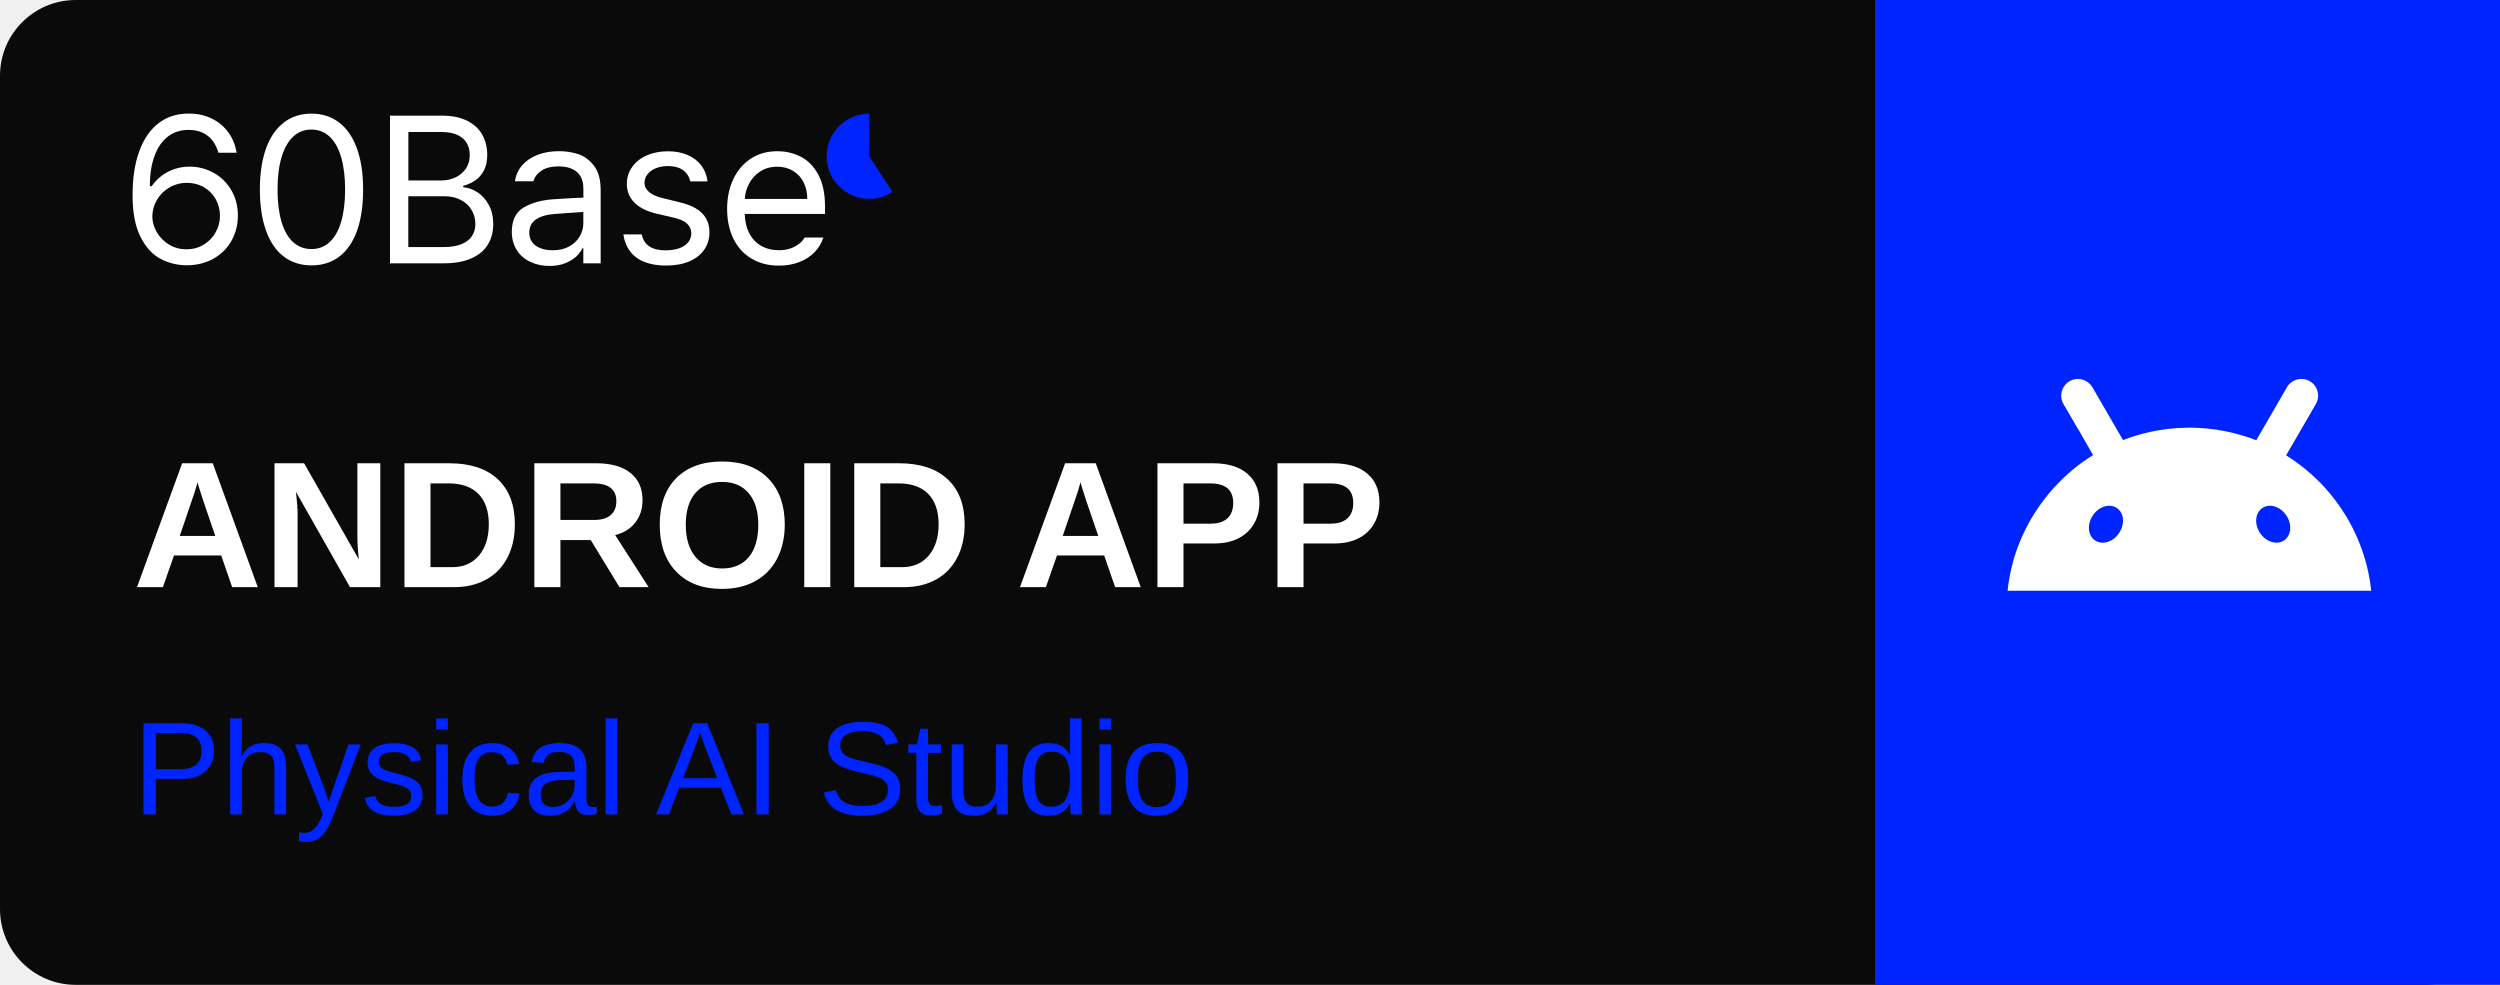
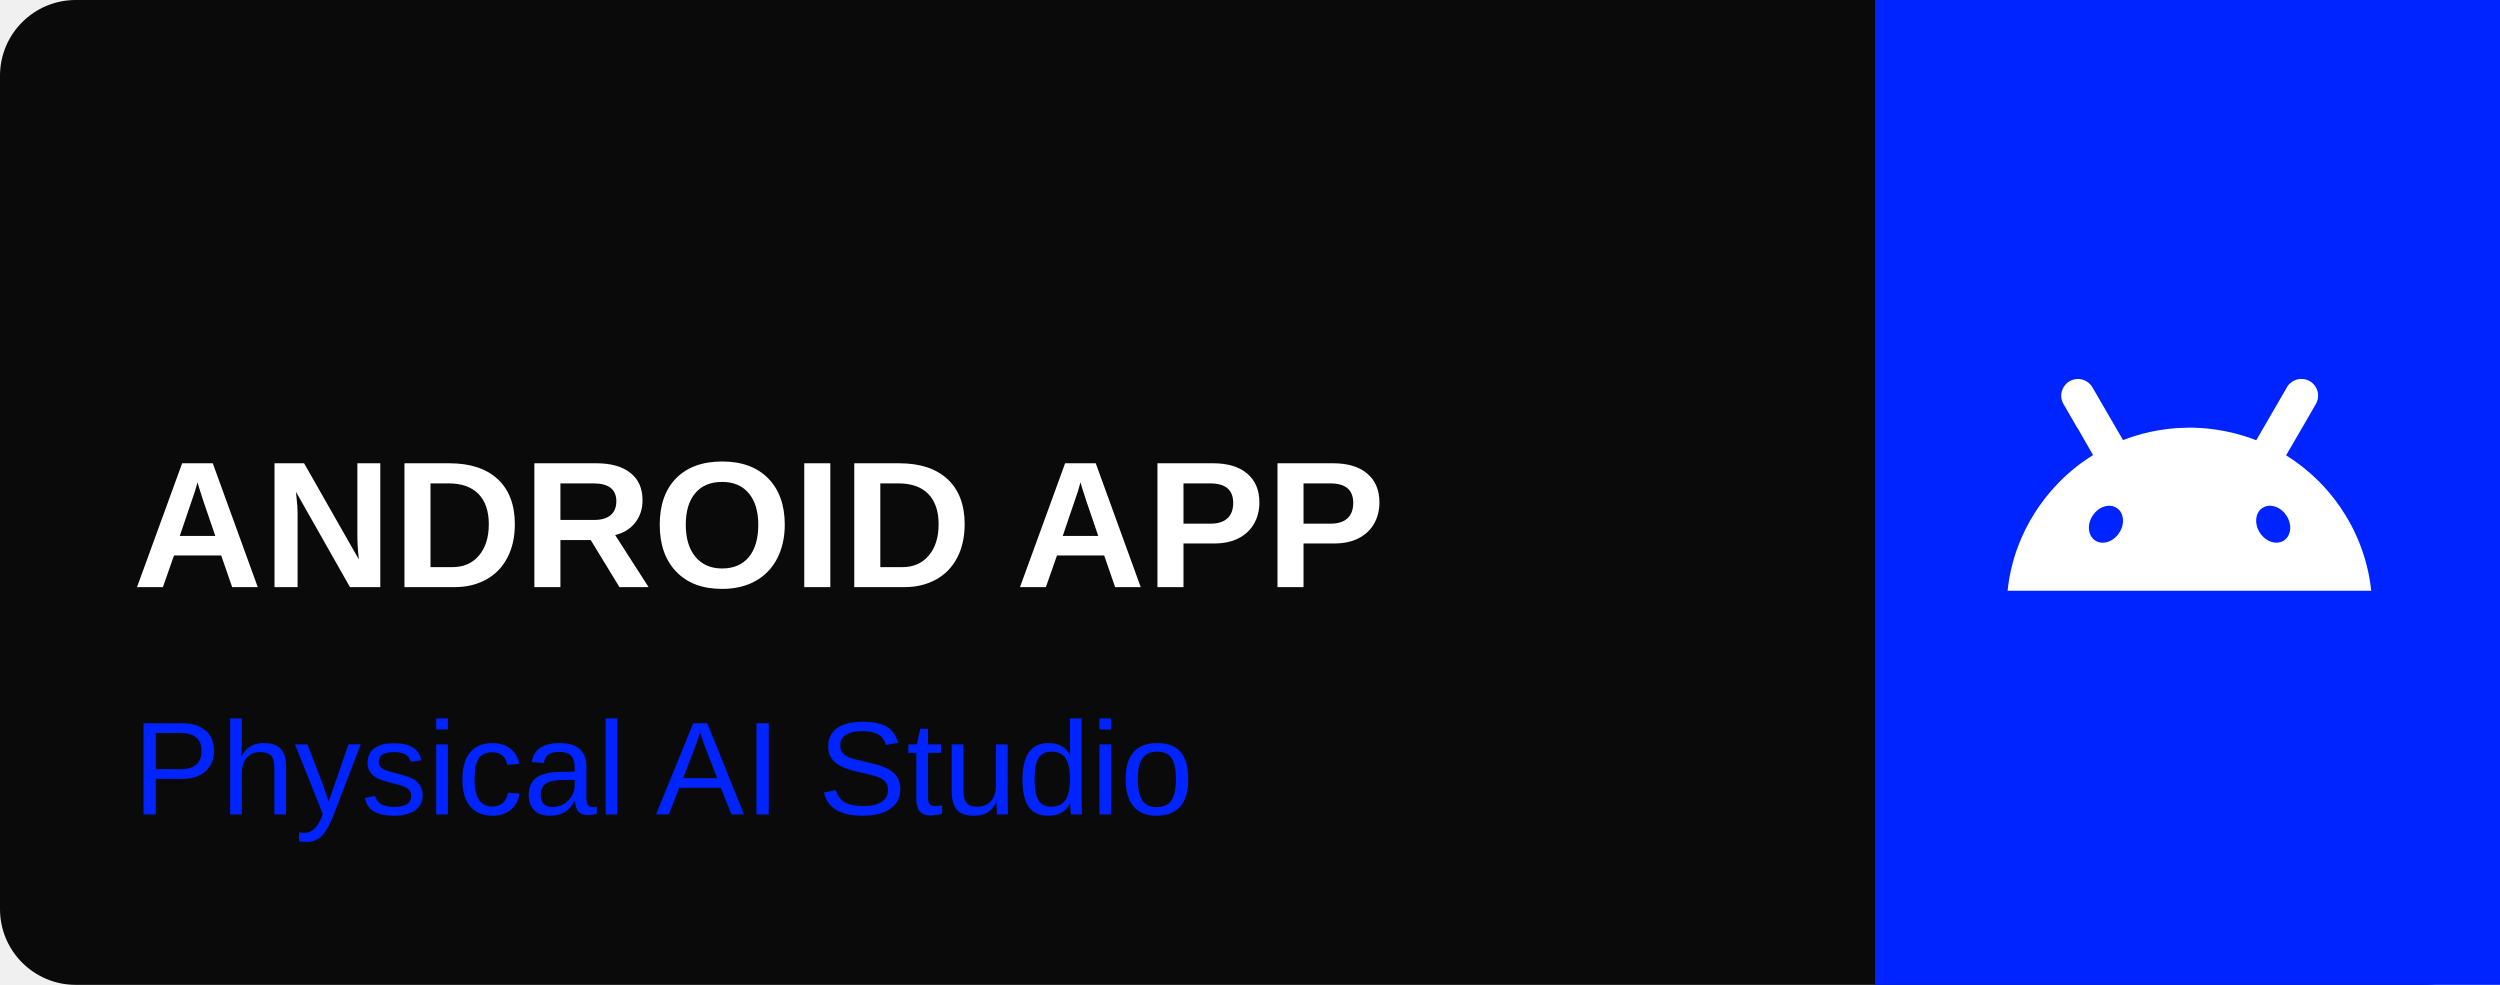
<svg xmlns="http://www.w3.org/2000/svg" width="264" height="104" viewBox="0 0 264 104">
  <rect width="264" height="104" rx="8" fill="#0a0a0a" />
  <rect x="198" width="66" height="104" fill="#0024FF" />
  <g transform="translate(212 32) scale(1.6)" fill="#fff">
    <path d="M18.439 5.559c-.675 1.166-1.352 2.332-2.027 3.498-.037-.015-.074-.029-.111-.043-1.825-.696-3.484-.8-4.42-.787-1.855.018-3.354.464-4.26.82-.084-.149-1.753-3.021-2.022-3.486a1.145 1.145 0 0 0-.141-.191c-.331-.364-.905-.486-1.379-.203-.475.282-.714.936-.389 1.502 1.947 3.37-.097-.216 1.947 3.359.017.031-.495.264-1.393 1.018C2.899 12.176.452 14.772 0 18.99h24c-.119-1.111-.369-2.099-.746-3.068-.744-1.912-1.843-3.293-2.74-4.184a12.105 12.105 0 0 0-2.131-1.688c.659-1.122 1.312-2.256 1.965-3.385.208-.361.189-.796-.008-1.119a1.1 1.1 0 0 0-.852-.533c-.522-.054-.939.313-1.049.545zm-.039 8.461c.394.593.324 1.331-.156 1.65-.48.32-1.188.099-1.582-.494-.394-.593-.324-1.331.156-1.65.473-.315 1.181-.109 1.582.494zM7.207 13.527c.48.32.551 1.058.156 1.65-.394.593-1.104.814-1.584.494-.48-.32-.55-1.058-.156-1.65.401-.602 1.109-.811 1.584-.494z" />
  </g>
-   <g transform="translate(14 12) scale(0.6809531)">
-     <path fill="#0024FF" d="M114.24,6.61h0V0c-1.32,0-2.55.4-3.59,1.07-1.82,1.18-3.02,3.21-3.02,5.54,0,3.65,2.96,6.61,6.61,6.61,1.32,0,2.55-.4,3.59-1.07l-3.59-5.54Z" />
-     <path fill="#fff" d="M12.6,9.2c-1.15-.65-2.4-.98-3.75-.98-.8,0-1.57.12-2.31.36s-1.41.59-2.01,1.04c-.6.45-1.12,1-1.57,1.63h-.28c0-1.83.24-3.4.73-4.71.48-1.31,1.18-2.3,2.07-2.99.9-.69,1.97-1.03,3.21-1.03.82,0,1.55.15,2.18.44.63.3,1.15.71,1.55,1.25s.7,1.15.89,1.85h2.82c-.19-1.2-.62-2.26-1.3-3.18s-1.53-1.63-2.58-2.13c-1.04-.51-2.23-.76-3.56-.76-1.79,0-3.34.49-4.63,1.47-1.3.98-2.3,2.42-3,4.32C.35,7.69,0,9.97,0,12.65s.4,4.79,1.2,6.4c.8,1.61,1.82,2.76,3.07,3.43,1.24.67,2.6,1.02,4.08,1.04,1.56,0,2.95-.34,4.16-1.01,1.21-.67,2.15-1.6,2.82-2.78s1-2.49,1-3.92-.33-2.76-1-3.91-1.57-2.05-2.72-2.7ZM12.87,18.44c-.46.8-1.09,1.43-1.88,1.9s-1.67.7-2.64.7-1.89-.24-2.69-.73c-.8-.49-1.43-1.12-1.9-1.91-.46-.79-.7-1.63-.7-2.51.02-.91.27-1.75.74-2.55s1.12-1.42,1.93-1.9c.81-.47,1.7-.71,2.67-.71s1.88.23,2.66.68c.78.45,1.39,1.07,1.83,1.85.44.78.66,1.65.66,2.59s-.23,1.79-.7,2.59Z" />
-     <path fill="#fff" d="M32.04,1.39c-1.2-.93-2.64-1.39-4.3-1.39s-3.1.46-4.3,1.39c-1.2.93-2.12,2.27-2.75,4.03-.63,1.76-.95,3.88-.95,6.34s.32,4.61.95,6.37c.63,1.76,1.54,3.1,2.74,4.02s2.63,1.38,4.32,1.38,3.13-.46,4.33-1.38c1.2-.92,2.11-2.26,2.74-4.02.62-1.76.93-3.88.93-6.37s-.32-4.58-.95-6.34c-.63-1.76-1.55-3.1-2.75-4.03ZM32.34,16.78c-.41,1.38-1.01,2.43-1.79,3.15-.78.72-1.72,1.07-2.82,1.07s-2.04-.36-2.83-1.07-1.39-1.77-1.8-3.15c-.41-1.38-.62-3.05-.62-5.01s.21-3.64.63-5.03c.42-1.39,1.02-2.45,1.8-3.18.78-.73,1.72-1.09,2.82-1.09s2.03.36,2.82,1.09c.78.73,1.38,1.79,1.79,3.18.41,1.39.62,3.07.62,5.03s-.21,3.63-.62,5.01Z" />
-     <path fill="#fff" d="M53.45,12.18c-.72-.46-1.44-.72-2.18-.76v-.22c.72-.19,1.35-.48,1.91-.87s1-.91,1.33-1.57c.33-.65.49-1.44.49-2.37,0-1.16-.26-2.2-.77-3.12s-1.3-1.64-2.36-2.17-2.36-.79-3.92-.79h-8.03v22.9h8.32c1.75,0,3.2-.26,4.35-.79,1.15-.53,1.99-1.24,2.53-2.15.54-.91.81-1.95.81-3.13s-.23-2.16-.7-3c-.46-.84-1.05-1.5-1.77-1.96ZM42.76,2.85h5.19c.97,0,1.78.15,2.44.46.65.31,1.13.73,1.44,1.27s.46,1.15.46,1.85c0,.78-.2,1.47-.58,2.06-.39.59-.92,1.05-1.6,1.38s-1.42.49-2.25.49h-5.09V2.85ZM52.66,18.95c-.34.53-.87.95-1.61,1.27s-1.69.47-2.85.47h-5.44v-7.88h5.6c.95,0,1.79.19,2.53.57.74.38,1.3.9,1.69,1.57.39.66.58,1.39.58,2.17,0,.7-.17,1.31-.51,1.83Z" />
-     <path fill="#fff" d="M69.04,6.26c-.95-.3-1.92-.44-2.91-.44-1.24,0-2.36.19-3.35.58-.99.39-1.79.94-2.39,1.64s-.96,1.52-1.09,2.45h2.85c.21-.7.65-1.26,1.31-1.68.66-.42,1.51-.63,2.55-.63.86,0,1.59.13,2.17.4s1.01.65,1.3,1.17c.29.52.43,1.14.43,1.88v1.4l-1.61.06c-1.81.1-2.83.17-3.04.19-1.86.13-3.4.55-4.62,1.28-1.22.73-1.83,1.99-1.83,3.78,0,1.08.26,2.01.77,2.82s1.22,1.41,2.1,1.83c.89.42,1.88.63,2.97.63.93,0,1.75-.14,2.45-.43.71-.29,1.27-.63,1.71-1.04.43-.41.75-.84.96-1.28h.13v2.34h2.69v-11.32c0-1.67-.35-2.95-1.06-3.84-.71-.9-1.53-1.49-2.48-1.79ZM69.9,16.99c0,.74-.19,1.43-.57,2.07s-.93,1.16-1.64,1.55c-.72.39-1.57.58-2.56.58-.7,0-1.32-.11-1.87-.32-.55-.21-.98-.52-1.28-.92-.31-.4-.46-.9-.46-1.49,0-.91.35-1.6,1.06-2.07.71-.47,1.7-.75,2.99-.84l1.8-.13c1.3-.1,2.14-.16,2.53-.18v1.73Z" />
-     <path fill="#fff" d="M84.89,13.76l-2.56-.63c-.99-.23-1.73-.55-2.21-.95-.48-.4-.73-.89-.73-1.46,0-.48.16-.93.47-1.33.32-.4.75-.71,1.3-.93.55-.22,1.17-.33,1.87-.33.97,0,1.74.21,2.32.62.58.41.96,1,1.15,1.76h2.66c-.1-.93-.42-1.75-.95-2.45-.53-.71-1.23-1.25-2.12-1.64-.88-.39-1.91-.58-3.07-.58-1.24,0-2.35.22-3.31.65-.96.43-1.71,1.03-2.25,1.8-.54.77-.81,1.64-.81,2.61,0,1.14.39,2.1,1.17,2.89.78.79,1.92,1.36,3.42,1.72l2.59.6c.97.21,1.68.52,2.13.93.45.41.68.92.68,1.53,0,.53-.16.99-.49,1.39-.33.4-.79.71-1.39.92-.6.21-1.3.32-2.1.32-1.07,0-1.92-.21-2.53-.62s-1-1.03-1.17-1.85h-2.85c.15,1.03.5,1.91,1.06,2.64s1.3,1.28,2.23,1.64,2.03.55,3.32.55c1.41,0,2.63-.22,3.64-.66,1.01-.44,1.78-1.05,2.31-1.83.53-.78.79-1.67.79-2.66,0-1.2-.38-2.19-1.14-2.96s-1.91-1.33-3.45-1.69Z" />
-     <path fill="#fff" d="M107.38,14.39c0-2-.35-3.65-1.04-4.93-.7-1.29-1.6-2.21-2.72-2.78-1.12-.57-2.33-.85-3.64-.85-1.54,0-2.89.37-4.06,1.12-1.17.75-2.08,1.8-2.74,3.16-.65,1.36-.98,2.92-.98,4.67s.33,3.29.98,4.62c.65,1.33,1.59,2.36,2.8,3.08,1.21.73,2.63,1.09,4.25,1.09,1.16,0,2.21-.18,3.16-.55.95-.37,1.74-.88,2.37-1.53s1.09-1.41,1.36-2.28h-2.91c-.21.38-.5.71-.87,1-.37.28-.82.52-1.34.7s-1.12.27-1.77.27c-1.05,0-1.98-.23-2.78-.7-.8-.46-1.42-1.14-1.87-2.04-.4-.81-.61-1.78-.65-2.89h12.45v-1.14ZM94.94,13.22c.05-.79.25-1.55.61-2.26.42-.83,1.01-1.5,1.77-1.99s1.64-.74,2.66-.74c.93,0,1.74.22,2.45.65.71.43,1.25,1.02,1.63,1.77s.57,1.61.57,2.58h-9.69Z" />
-   </g>
  <text x="14" y="62" font-family="Arial,sans-serif" font-size="19" font-weight="700" fill="#fff">ANDROID APP</text>
  <text x="14" y="86" font-family="Arial,sans-serif" font-size="14" fill="#0024FF">Physical AI Studio</text>
</svg>
